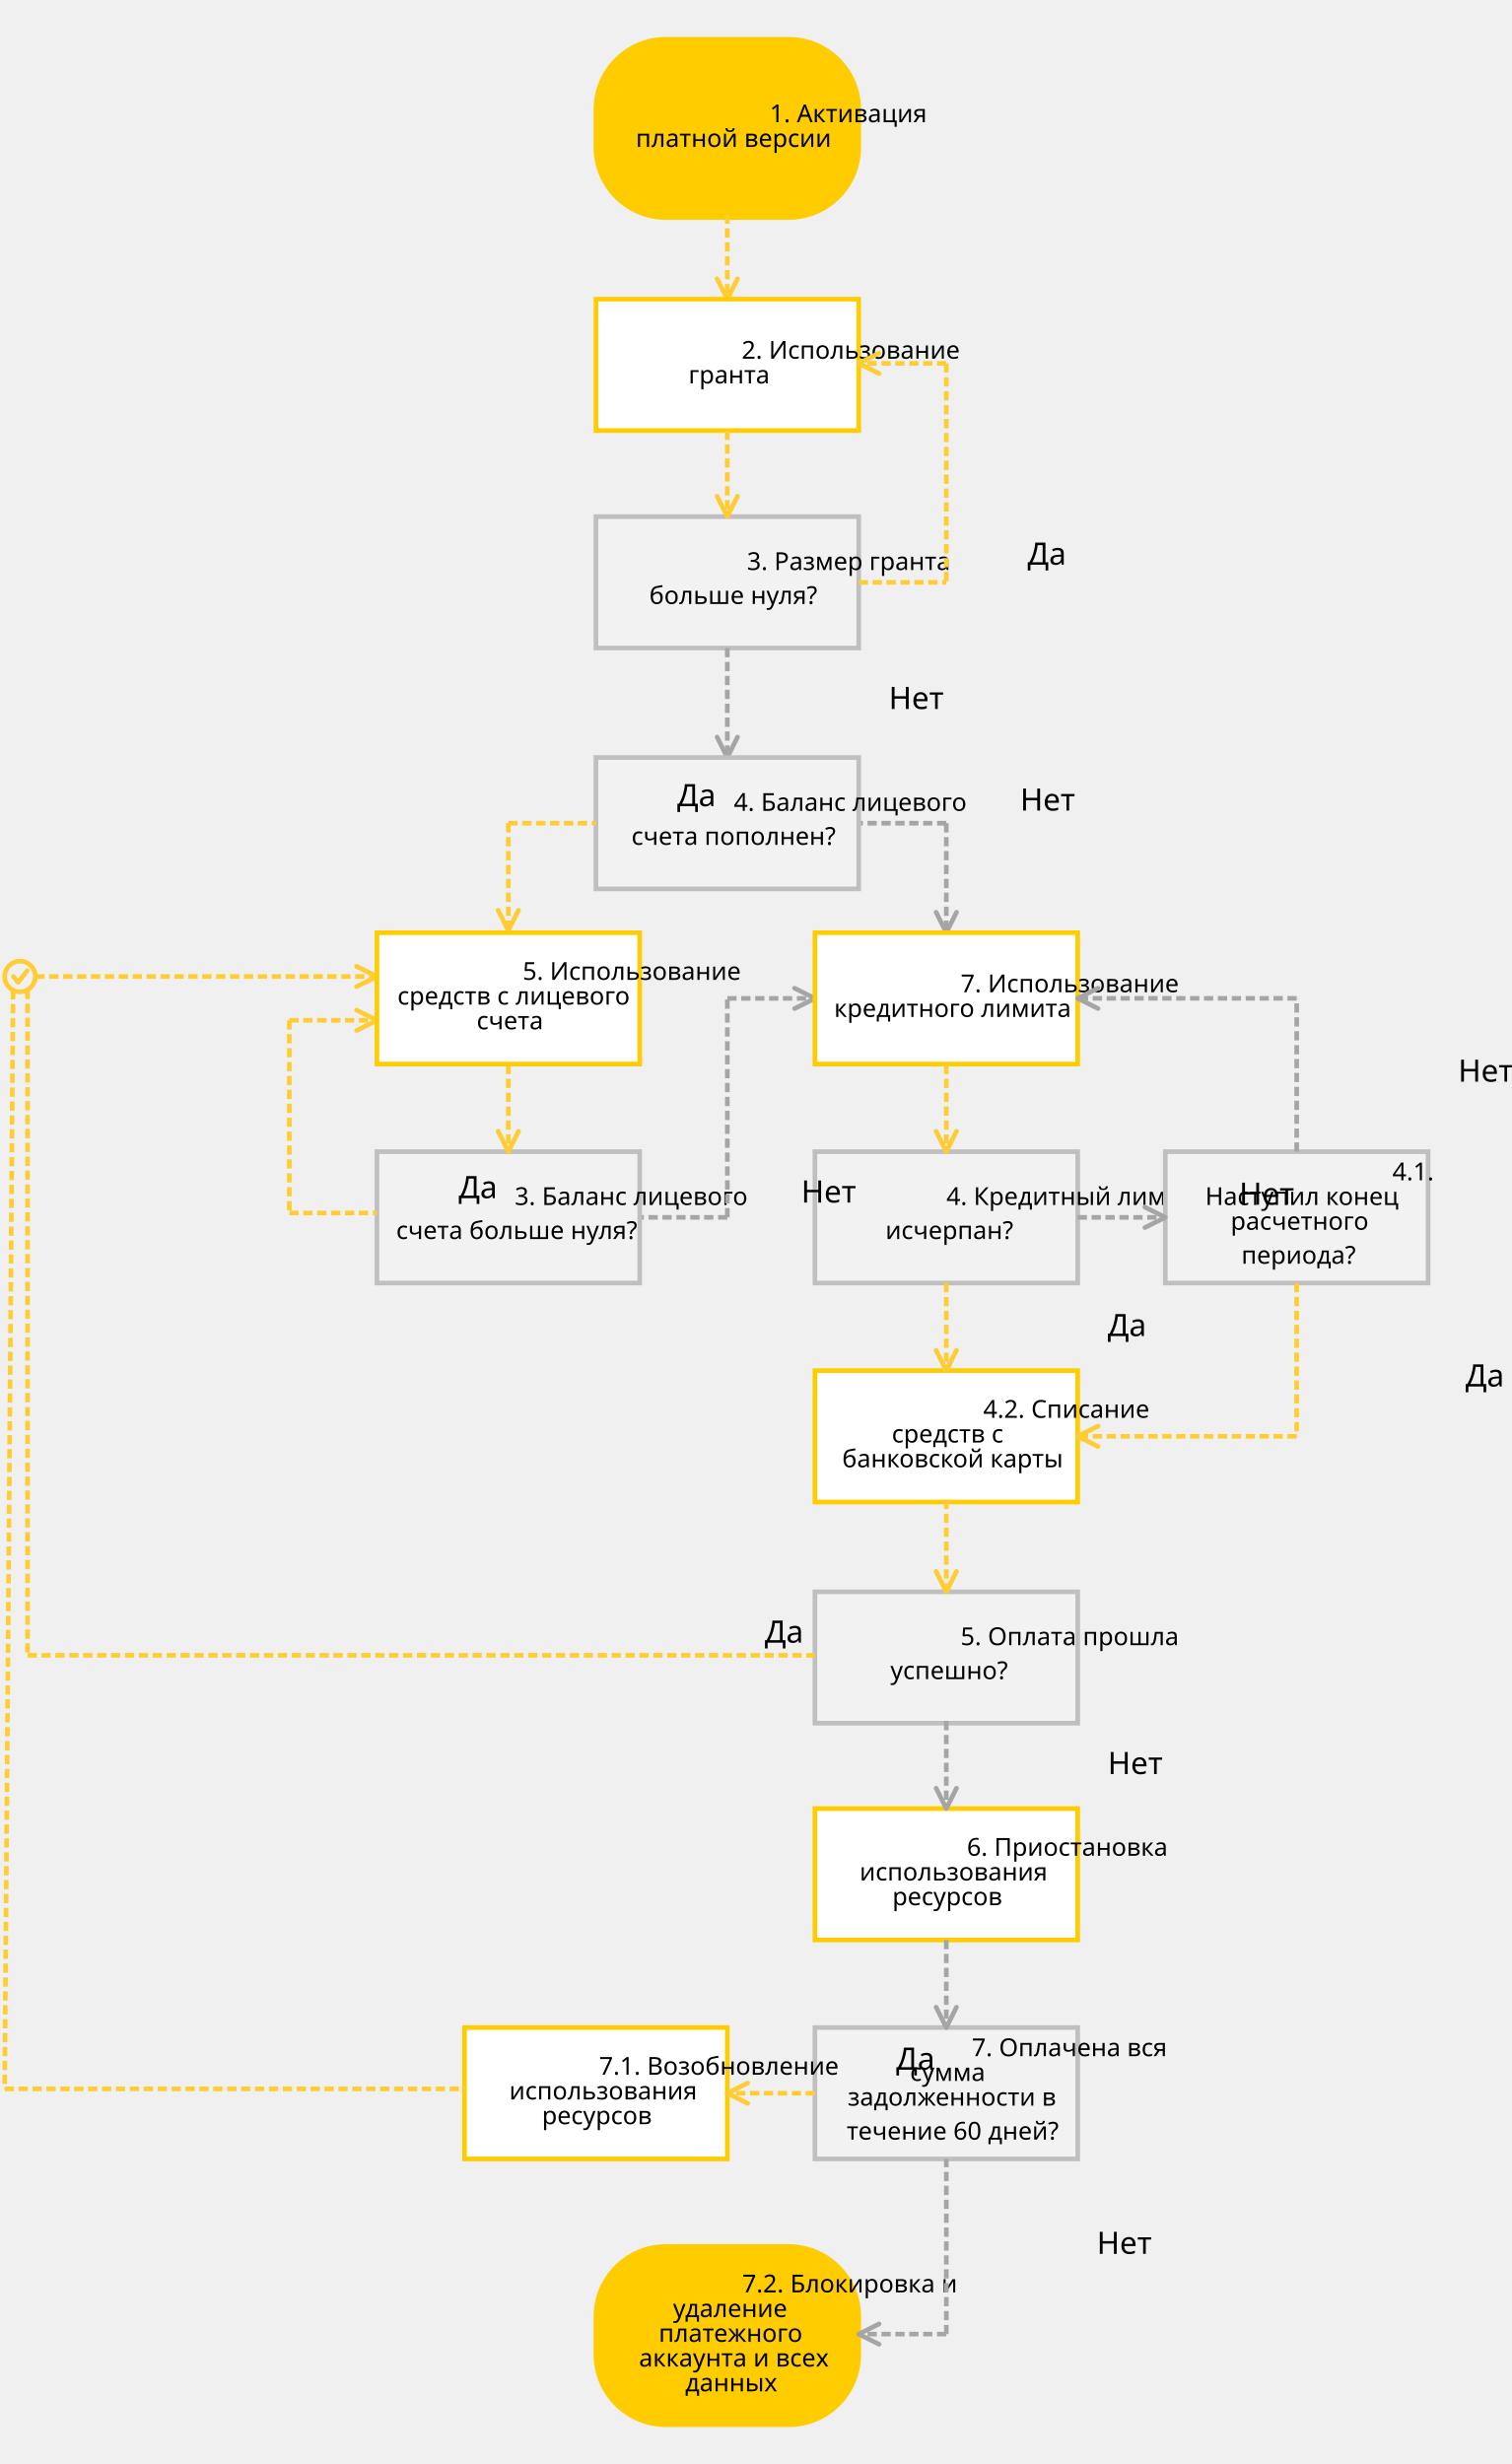
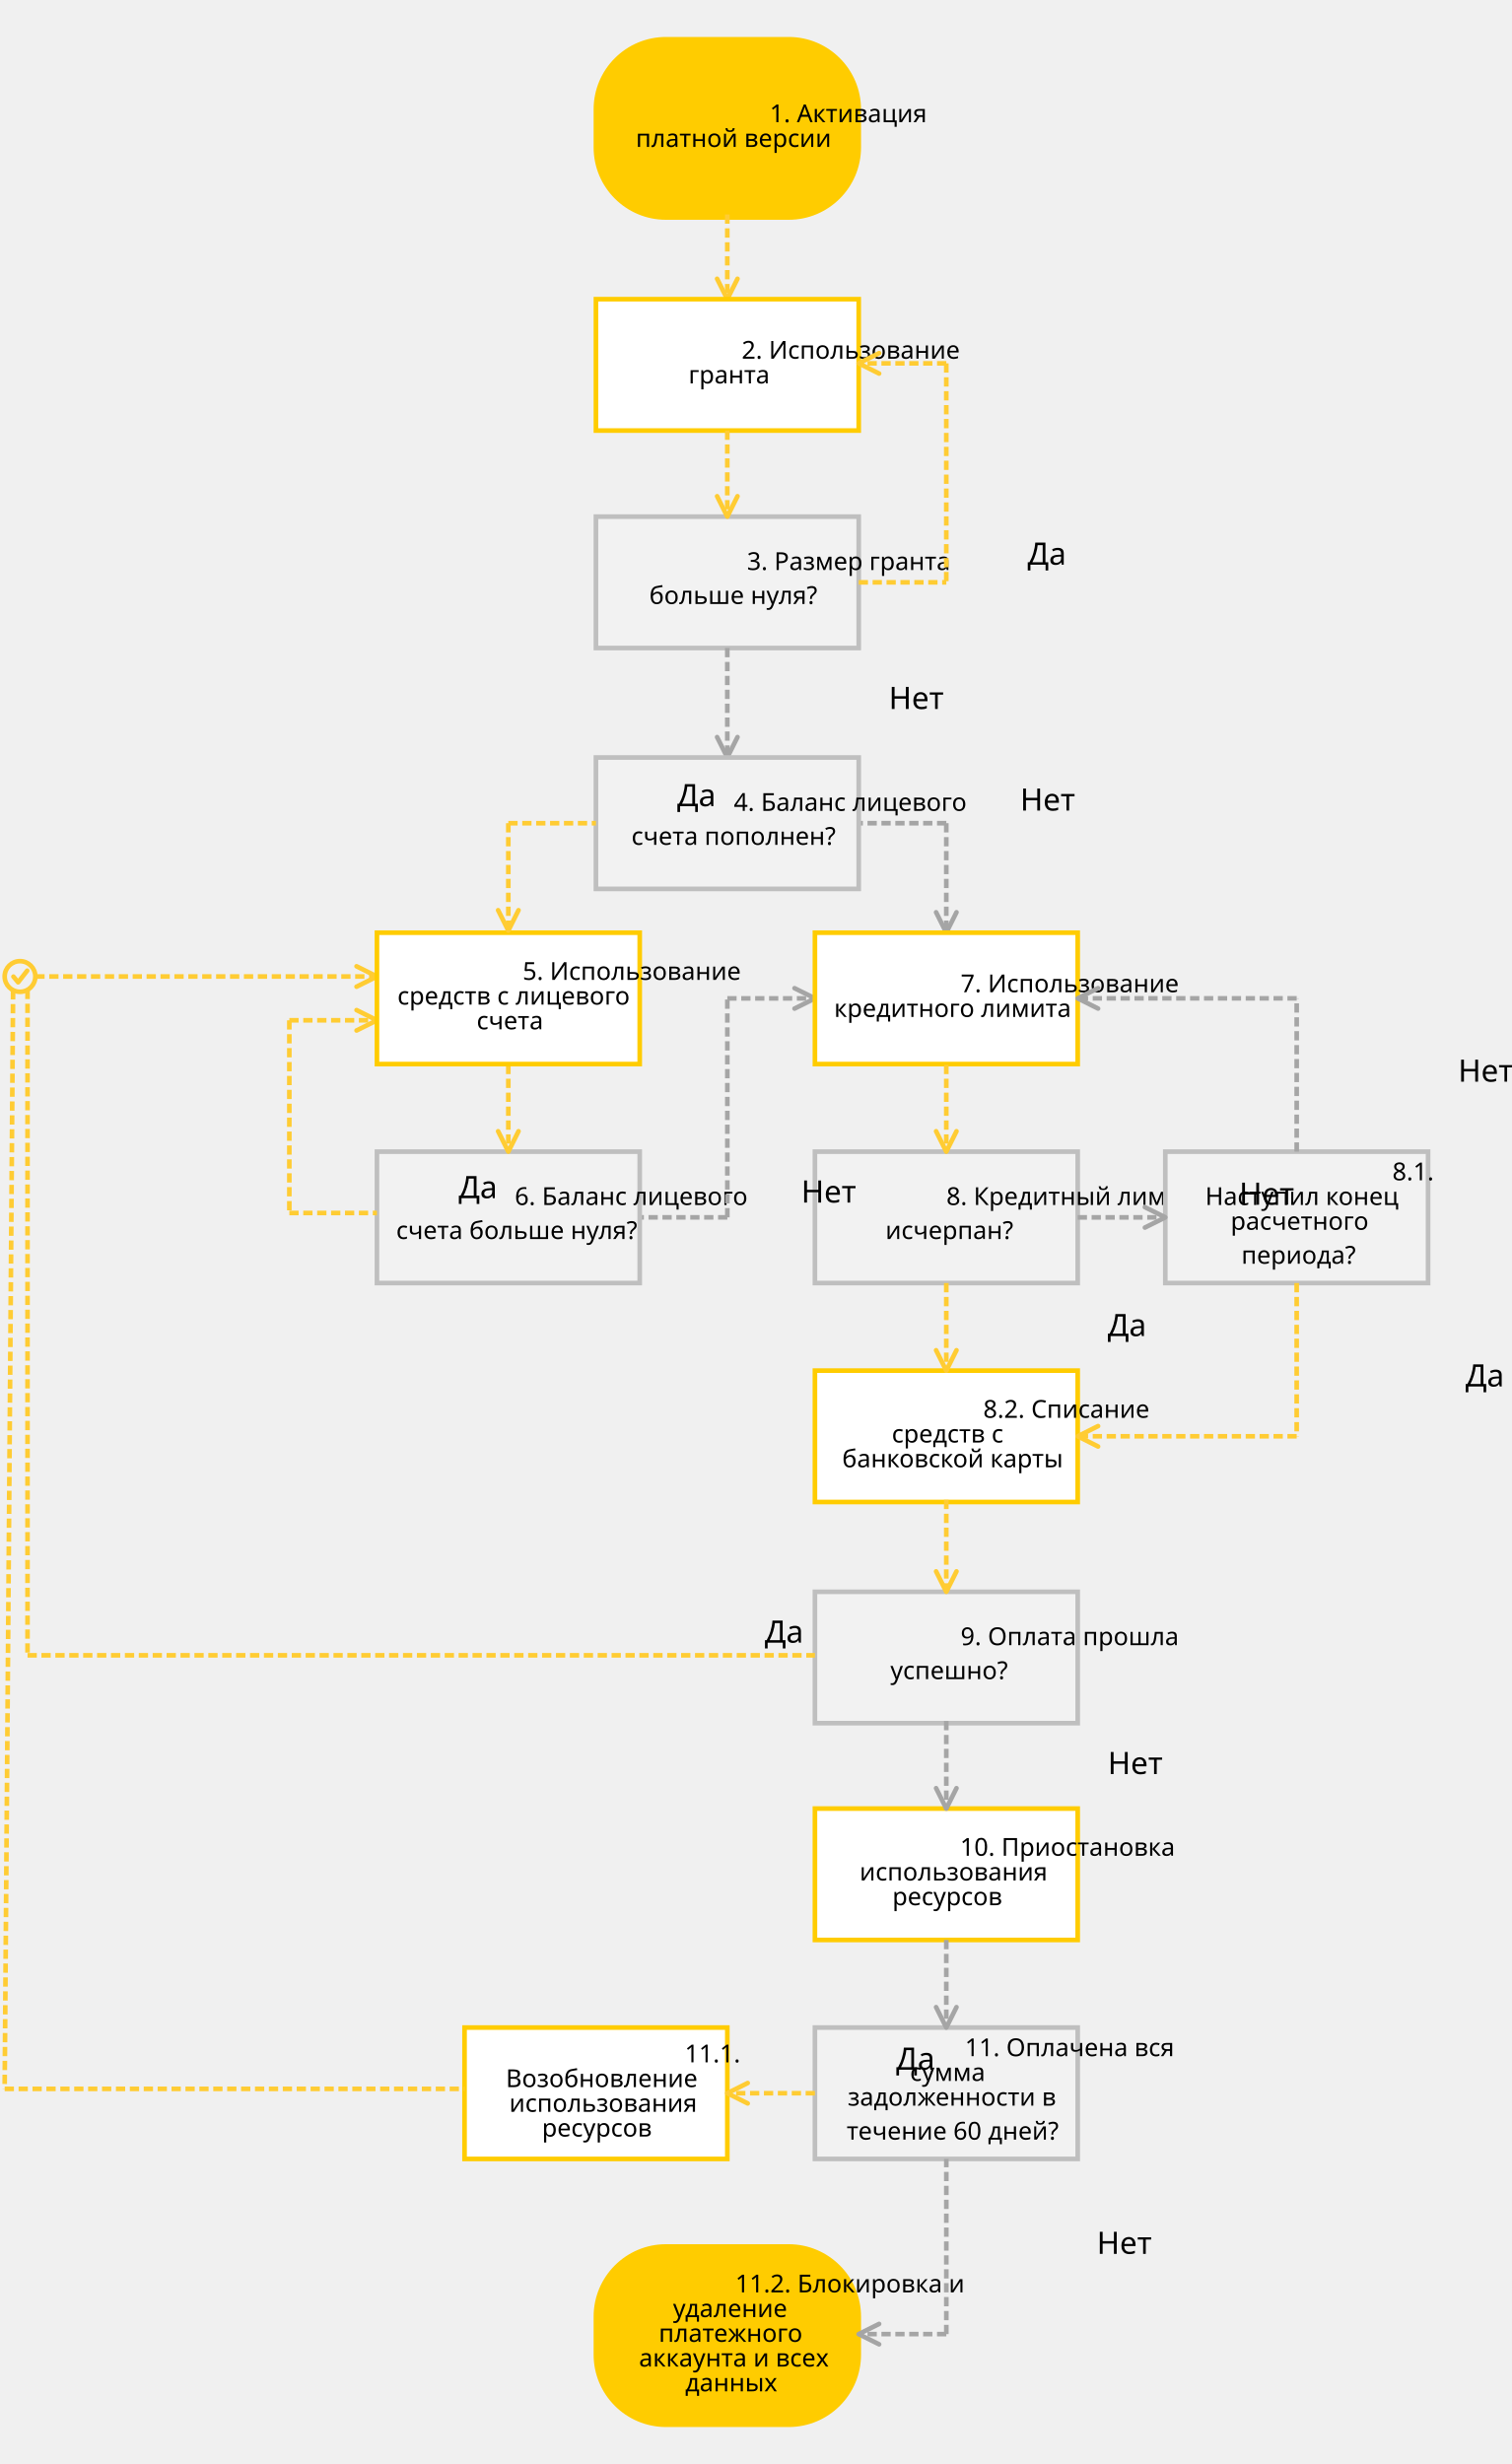
<svg xmlns="http://www.w3.org/2000/svg" xmlns:ns1="http://schemas.microsoft.com/visio/2003/SVGExtensions/" xmlns:xlink="http://www.w3.org/1999/xlink" width="6.792in" height="11.075in" viewBox="0 0 489.016 797.426" xml:space="preserve" color-interpolation-filters="sRGB" class="st19">
  <ns1:documentProperties ns1:langID="1049" ns1:metric="true" ns1:viewMarkup="false">
    <ns1:userDefs>
      <ns1:ud ns1:nameU="msvConvertTheme" />
    </ns1:userDefs>
  </ns1:documentProperties>
  <style type="text/css">
	
		.st1 {fill:#ffcc00;marker-end:url(#mrkr13-4);stroke:#ffcc00;stroke-linecap:butt;stroke-width:1.5}
		.st2 {fill:#ffcc00;fill-opacity:1;stroke:#ffcc00;stroke-opacity:1;stroke-width:0.373}
		.st3 {fill:#000000;font-family:Yandex Sans Text Light;font-size:0.667em}
		.st4 {font-size:1em}
		.st5 {fill:#ffffff;marker-end:url(#mrkr13-4);stroke:#ffcc00;stroke-linecap:butt;stroke-width:1.5}
		.st6 {fill:#f2f2f2;marker-end:url(#mrkr13-16);stroke:#bfbfbf;stroke-linecap:butt;stroke-width:1.5}
		.st7 {fill:#bfbfbf;fill-opacity:1;stroke:#bfbfbf;stroke-opacity:1;stroke-width:0.373}
		.st8 {stroke:#ffcc33;stroke-dasharray:3,1.5;stroke-linecap:butt;stroke-width:1.5}
- 		.st9 {marker-end:url(#mrkr3-64);stroke:#ffcc33;stroke-dasharray:3,1.5;stroke-linecap:butt;stroke-width:1.5}
+ 		.st9 {marker-end:url(#mrkr3-65);stroke:#ffcc33;stroke-dasharray:3,1.5;stroke-linecap:butt;stroke-width:1.5}
		.st10 {fill:#ffcc33;fill-opacity:1;stroke:#ffcc33;stroke-opacity:1;stroke-width:0.455}
- 		.st11 {marker-end:url(#mrkr3-71);stroke:#a5a5a5;stroke-dasharray:3,1.5;stroke-linecap:butt;stroke-width:1.5}
+ 		.st11 {marker-end:url(#mrkr3-72);stroke:#a5a5a5;stroke-dasharray:3,1.5;stroke-linecap:butt;stroke-width:1.5}
		.st12 {fill:#a5a5a5;fill-opacity:1;stroke:#a5a5a5;stroke-opacity:1;stroke-width:0.455}
		.st13 {fill:none;marker-end:url(#mrkr13-4);stroke:none;stroke-linecap:butt;stroke-width:1.5}
		.st14 {fill:#000000;font-family:Yandex Sans Text Light;font-size:0.833em}
		.st15 {stroke:#a5a5a5;stroke-dasharray:3,1.5;stroke-linecap:butt;stroke-width:1.5}
		.st16 {fill:none;stroke:#ffcc33;stroke-linecap:butt;stroke-width:1.5}
		.st17 {fill:none}
		.st18 {stroke:#ffcc33;stroke-linecap:round;stroke-linejoin:round;stroke-width:1.5}
		.st19 {fill:none;fill-rule:evenodd;font-size:12px;overflow:visible;stroke-linecap:square;stroke-miterlimit:3}
	
	</style>
  <defs id="Patterns_And_Gradients">
-     <linearGradient id="grad0-56" x1="0" y1="0" x2="1" y2="0" gradientTransform="rotate(270 0.5 0.5)">
+     <linearGradient id="grad0-57" x1="0" y1="0" x2="1" y2="0" gradientTransform="rotate(270 0.5 0.5)">
      <stop offset="0" stop-color="#f2f2f2" stop-opacity="1" />
      <stop offset="1" stop-color="#ffffff" stop-opacity="1" />
    </linearGradient>
  </defs>
  <defs id="Markers">
    <g id="lend13">
      <path d="M 3 1 L 0 0 L 3 -1 L 3 1 " style="stroke:none" />
    </g>
    <marker id="mrkr13-4" class="st2" ns1:arrowType="13" ns1:arrowSize="2" ns1:setback="8.04" refX="-8.04" orient="auto" markerUnits="strokeWidth" overflow="visible">
      <use xlink:href="#lend13" transform="scale(-2.68,-2.68) " />
    </marker>
    <marker id="mrkr13-16" class="st7" ns1:arrowType="13" ns1:arrowSize="2" ns1:setback="8.04" refX="-8.04" orient="auto" markerUnits="strokeWidth" overflow="visible">
      <use xlink:href="#lend13" transform="scale(-2.68,-2.68) " />
    </marker>
    <g id="lend3">
      <path d="M 2 1 L 0 0 L 2 -1 " style="stroke-linecap:round;stroke-linejoin:round;fill:none" />
    </g>
-     <marker id="mrkr3-64" class="st10" ns1:arrowType="3" ns1:arrowSize="1" orient="auto" markerUnits="strokeWidth" overflow="visible">
+     <marker id="mrkr3-65" class="st10" ns1:arrowType="3" ns1:arrowSize="1" orient="auto" markerUnits="strokeWidth" overflow="visible">
      <use xlink:href="#lend3" transform="scale(-2.2,-2.2) " />
    </marker>
-     <marker id="mrkr3-71" class="st12" ns1:arrowType="3" ns1:arrowSize="1" orient="auto" markerUnits="strokeWidth" overflow="visible">
+     <marker id="mrkr3-72" class="st12" ns1:arrowType="3" ns1:arrowSize="1" orient="auto" markerUnits="strokeWidth" overflow="visible">
      <use xlink:href="#lend3" transform="scale(-2.2,-2.2) " />
    </marker>
  </defs>
  <g ns1:mID="0" ns1:index="1" ns1:groupContext="foregroundPage">
    <ns1:pageProperties ns1:drawingScale="0.0393701" ns1:pageScale="0.0393701" ns1:drawingUnits="24" ns1:shadowOffsetX="8.50394" ns1:shadowOffsetY="-8.50394" />
    <g id="shape129-1" ns1:mID="129" ns1:groupContext="shape" transform="translate(192.839,-727.043)">
      <ns1:textBlock ns1:margins="rect(4,4,4,4)" ns1:tabSpace="42.5197" />
      <ns1:textRect cx="42.52" cy="768.591" width="85.04" height="57.67" />
      <rect x="0" y="739.755" width="85.039" height="57.67" rx="22.677" ry="22.677" class="st1" />
      <text x="18.76" y="766.59" class="st3" ns1:langID="1049">
        <ns1:paragraph ns1:spLine="-1" ns1:horizAlign="1" />
        <ns1:tabList />1. Активация <tspan x="12.9" dy="1em" class="st4">платной версии</tspan>
      </text>
    </g>
    <g id="shape165-7" ns1:mID="165" ns1:groupContext="shape" transform="translate(263.705,-311.328)">
      <ns1:textBlock ns1:margins="rect(4,4,4,4)" ns1:tabSpace="42.5197" />
      <ns1:textRect cx="42.52" cy="776.166" width="85.04" height="42.52" />
      <rect x="0" y="754.906" width="85.039" height="42.52" class="st5" />
      <text x="17" y="770.17" class="st3" ns1:langID="1049">
        <ns1:paragraph ns1:spLine="-1" ns1:horizAlign="1" />
-         <ns1:tabList />4.2. Списание <tspan x="24.87" dy="1em" class="st4">средств с </tspan>
+         <ns1:tabList />8.2. Списание <tspan x="24.87" dy="1em" class="st4">средств с </tspan>
        <tspan x="8.81" dy="1em" class="st4">банковской карты</tspan>
      </text>
    </g>
    <g id="shape168-13" ns1:mID="168" ns1:groupContext="shape" transform="translate(121.972,-382.194)">
      <ns1:textBlock ns1:margins="rect(4,4,4,4)" ns1:tabSpace="42.5197" />
      <ns1:textRect cx="42.52" cy="776.166" width="85.04" height="42.52" />
      <rect x="0" y="754.906" width="85.039" height="42.52" class="st6" />
      <text x="7.14" y="772.17" class="st3" ns1:langID="1049">
        <ns1:paragraph ns1:spLine="-1" ns1:horizAlign="1" />
-         <ns1:tabList />3. Баланс лицевого <tspan x="6.22" dy="1.375em" class="st4">счета больше нуля</tspan>?</text>
+         <ns1:tabList />6. Баланс лицевого <tspan x="6.22" dy="1.375em" class="st4">счета больше нуля</tspan>?</text>
    </g>
    <g id="shape170-19" ns1:mID="170" ns1:groupContext="shape" transform="translate(263.705,-239.753)">
      <ns1:textBlock ns1:margins="rect(4,4,4,4)" ns1:tabSpace="42.5197" />
      <ns1:textRect cx="42.52" cy="776.166" width="85.04" height="42.52" />
      <rect x="0" y="754.906" width="85.039" height="42.52" class="st6" />
      <text x="9.68" y="772.17" class="st3" ns1:langID="1049">
        <ns1:paragraph ns1:spLine="-1" ns1:horizAlign="1" />
-         <ns1:tabList />5.<tspan class="st4" ns1:langID="1033"> </tspan>Оплата прошла <tspan x="24.41" dy="1.375em" class="st4">успешно</tspan>?</text>
+         <ns1:tabList />9.<tspan class="st4" ns1:langID="1033"> </tspan>Оплата прошла <tspan x="24.41" dy="1.375em" class="st4">успешно</tspan>?</text>
    </g>
    <g id="shape178-25" ns1:mID="178" ns1:groupContext="shape" transform="translate(263.705,-169.595)">
      <ns1:textBlock ns1:margins="rect(4,4,4,4)" ns1:tabSpace="42.5197" />
      <ns1:textRect cx="42.52" cy="776.166" width="85.04" height="42.52" />
      <rect x="0" y="754.906" width="85.039" height="42.52" class="st5" />
-       <text x="11.73" y="770.17" class="st3" ns1:langID="1049">
-         <ns1:paragraph ns1:spLine="-1" ns1:horizAlign="1" />
-         <ns1:tabList />6. Приостановка <tspan x="14.46" dy="1em" class="st4">использования </tspan>
+       <text x="9.5" y="770.17" class="st3" ns1:langID="1049">
+         <ns1:paragraph ns1:spLine="-1" ns1:horizAlign="1" />
+         <ns1:tabList />10. Приостановка <tspan x="14.46" dy="1em" class="st4">использования </tspan>
        <tspan x="25.05" dy="1em" class="st4">ресурсов</tspan>
      </text>
    </g>
    <g id="shape179-31" ns1:mID="179" ns1:groupContext="shape" transform="translate(263.705,-98.7292)">
      <ns1:textBlock ns1:margins="rect(4,4,4,4)" ns1:tabSpace="42.5197" />
      <ns1:textRect cx="42.52" cy="776.166" width="85.04" height="42.52" />
      <rect x="0" y="754.906" width="85.039" height="42.52" class="st6" />
-       <text x="13.29" y="764.17" class="st3" ns1:langID="1049">
-         <ns1:paragraph ns1:spLine="-1" ns1:horizAlign="1" />
-         <ns1:tabList />7.<tspan class="st4" ns1:langID="1033"> </tspan>Оплачена вся <tspan x="30.76" dy="1em" class="st4">сумма </tspan>
+       <text x="11.07" y="764.17" class="st3" ns1:langID="1049">
+         <ns1:paragraph ns1:spLine="-1" ns1:horizAlign="1" />
+         <ns1:tabList />11.<tspan class="st4" ns1:langID="1033"> </tspan>Оплачена вся <tspan x="30.76" dy="1em" class="st4">сумма </tspan>
        <tspan x="10.63" dy="1em" class="st4">задолженности в </tspan>
        <tspan x="10.27" dy="1.375em" class="st4">течение </tspan>60 дней?</text>
    </g>
    <g id="shape184-39" ns1:mID="184" ns1:groupContext="shape" transform="translate(150.319,-98.7292)">
      <ns1:textBlock ns1:margins="rect(4,4,4,4)" ns1:tabSpace="42.5197" />
      <ns1:textRect cx="42.52" cy="776.166" width="85.04" height="42.52" />
      <rect x="0" y="754.906" width="85.039" height="42.52" class="st5" />
-       <text x="6.07" y="770.17" class="st3" ns1:langID="1049">
-         <ns1:paragraph ns1:spLine="-1" ns1:horizAlign="1" />
-         <ns1:tabList />7.1. Возобновление <tspan x="14.46" dy="1em" class="st4">использования </tspan>
+       <text x="33.79" y="766.17" class="st3" ns1:langID="1049">
+         <ns1:paragraph ns1:spLine="-1" ns1:horizAlign="1" />
+         <ns1:tabList />11.1. <tspan x="13.36" dy="1em" class="st4">Возобновление </tspan>
+         <tspan x="14.46" dy="1em" class="st4">использования </tspan>
        <tspan x="25.05" dy="1em" class="st4">ресурсов</tspan>
      </text>
    </g>
-     <g id="shape186-45" ns1:mID="186" ns1:groupContext="shape" transform="translate(192.839,-12.7124)">
+     <g id="shape186-46" ns1:mID="186" ns1:groupContext="shape" transform="translate(192.839,-12.7124)">
      <ns1:textBlock ns1:margins="rect(4,4,4,4)" ns1:tabSpace="42.5197" />
      <ns1:textRect cx="42.52" cy="768.591" width="85.04" height="57.67" />
      <rect x="0" y="739.755" width="85.039" height="57.67" rx="22.677" ry="22.677" class="st1" />
-       <text x="9.87" y="754.59" class="st3" ns1:langID="1049">
-         <ns1:paragraph ns1:spLine="-1" ns1:horizAlign="1" />
-         <ns1:tabList />7.2. Блокировка и <tspan x="24.94" dy="1em" class="st4">удаление </tspan>
+       <text x="7.64" y="754.59" class="st3" ns1:langID="1049">
+         <ns1:paragraph ns1:spLine="-1" ns1:horizAlign="1" />
+         <ns1:tabList />11.2. Блокировка и <tspan x="24.94" dy="1em" class="st4">удаление </tspan>
        <tspan x="20.32" dy="1em" class="st4">платежного </tspan>
        <tspan x="13.92" dy="1em" class="st4">аккаунта и всех </tspan>
        <tspan x="28.89" dy="1em" class="st4">данных</tspan>
      </text>
    </g>
-     <g id="shape196-53" ns1:mID="196" ns1:groupContext="shape" transform="translate(8.89931,-261.721)">
+     <g id="shape196-54" ns1:mID="196" ns1:groupContext="shape" transform="translate(8.89931,-261.721)">
      <path d="M0 797.43 L254.81 797.43" class="st8" />
    </g>
-     <g id="shape199-58" ns1:mID="199" ns1:groupContext="shape" transform="translate(263.705,1474.86) rotate(180)">
+     <g id="shape199-59" ns1:mID="199" ns1:groupContext="shape" transform="translate(263.705,1474.86) rotate(180)">
      <path d="M0 797.43 L28.35 797.43" class="st9" />
    </g>
-     <g id="shape212-65" ns1:mID="212" ns1:groupContext="shape" transform="translate(306.224,1552.82) rotate(180)">
+     <g id="shape212-66" ns1:mID="212" ns1:groupContext="shape" transform="translate(306.224,1552.82) rotate(180)">
      <path d="M0 797.43 L28.35 797.43" class="st11" />
    </g>
-     <g id="shape258-72" ns1:mID="258" ns1:groupContext="shape" transform="translate(1103.65,627.83) rotate(90)">
+     <g id="shape258-73" ns1:mID="258" ns1:groupContext="shape" transform="translate(1103.65,627.83) rotate(90)">
      <path d="M0 797.43 L28.35 797.43" class="st11" />
    </g>
-     <g id="shape259-78" ns1:mID="259" ns1:groupContext="shape" transform="translate(1103.65,485.39) rotate(90)">
+     <g id="shape259-79" ns1:mID="259" ns1:groupContext="shape" transform="translate(1103.65,485.39) rotate(90)">
      <path d="M0 797.43 L29.76 797.43" class="st9" />
    </g>
-     <g id="shape260-84" ns1:mID="260" ns1:groupContext="shape" transform="translate(1032.78,69.4053) rotate(90)">
+     <g id="shape260-85" ns1:mID="260" ns1:groupContext="shape" transform="translate(1032.78,69.4053) rotate(90)">
      <path d="M0 797.43 L27.42 797.43" class="st9" />
    </g>
-     <g id="shape342-90" ns1:mID="342" ns1:groupContext="shape" transform="translate(256.618,-63.2961)">
+     <g id="shape342-91" ns1:mID="342" ns1:groupContext="shape" transform="translate(256.618,-63.2961)">
      <ns1:textBlock ns1:margins="rect(4,4,4,4)" ns1:tabSpace="42.5197" />
      <ns1:textRect cx="60.236" cy="789.705" width="120.48" height="15.441" />
      <rect x="0" y="781.984" width="120.472" height="15.441" class="st13" />
      <text x="51.54" y="792.71" class="st14" ns1:langID="1049">
        <ns1:paragraph ns1:horizAlign="1" />
        <ns1:tabList />Нет</text>
    </g>
-     <g id="shape344-94" ns1:mID="344" ns1:groupContext="shape" transform="translate(235.358,-98.7292)">
+     <g id="shape344-95" ns1:mID="344" ns1:groupContext="shape" transform="translate(235.358,-98.7292)">
      <ns1:textBlock ns1:margins="rect(4,4,4,4)" ns1:tabSpace="42.5197" />
      <ns1:textRect cx="14.173" cy="765.536" width="28.35" height="63.779" />
      <rect x="0" y="733.646" width="28.346" height="63.779" class="st13" />
      <text x="7.87" y="768.54" class="st14" ns1:langID="1049">
        <ns1:paragraph ns1:horizAlign="1" />
        <ns1:tabList />Да</text>
    </g>
-     <g id="shape348-98" ns1:mID="348" ns1:groupContext="shape" transform="translate(11.4213,-481.406)">
+     <g id="shape348-99" ns1:mID="348" ns1:groupContext="shape" transform="translate(11.4213,-481.406)">
      <path d="M0 797.43 L110.55 797.43" class="st9" />
    </g>
-     <g id="shape350-104" ns1:mID="350" ns1:groupContext="shape" transform="translate(263.705,-382.194)">
+     <g id="shape350-105" ns1:mID="350" ns1:groupContext="shape" transform="translate(263.705,-382.194)">
      <ns1:textBlock ns1:margins="rect(4,4,4,4)" ns1:tabSpace="42.5197" />
      <ns1:textRect cx="42.52" cy="776.166" width="85.04" height="42.52" />
      <rect x="0" y="754.906" width="85.039" height="42.52" class="st6" />
      <text x="5.08" y="772.17" class="st3" ns1:langID="1049">
        <ns1:paragraph ns1:spLine="-1" ns1:horizAlign="1" />
-         <ns1:tabList />4. Кредитный лимит <tspan x="22.82" dy="1.375em" class="st4">исчерпан</tspan>?</text>
-     </g>
-     <g id="shape357-109" ns1:mID="357" ns1:groupContext="shape" transform="translate(961.918,344.61) rotate(90)">
+         <ns1:tabList />8. Кредитный лимит <tspan x="22.82" dy="1.375em" class="st4">исчерпан</tspan>?</text>
+     </g>
+     <g id="shape357-110" ns1:mID="357" ns1:groupContext="shape" transform="translate(961.918,344.61) rotate(90)">
      <path d="M0 797.43 L28.1 797.43" class="st9" />
    </g>
-     <g id="shape367-115" ns1:mID="367" ns1:groupContext="shape" transform="translate(207.012,-399.769)">
+     <g id="shape367-116" ns1:mID="367" ns1:groupContext="shape" transform="translate(207.012,-399.769)">
      <ns1:textBlock ns1:margins="rect(4,4,4,4)" ns1:tabSpace="42.5197" />
      <ns1:textRect cx="14.173" cy="785.945" width="28.35" height="22.961" />
      <rect x="0" y="774.465" width="28.346" height="22.961" class="st13" />
      <text x="5.48" y="788.95" class="st14" ns1:langID="1049">
        <ns1:paragraph ns1:horizAlign="1" />
        <ns1:tabList />Нет</text>
    </g>
-     <g id="shape370-119" ns1:mID="370" ns1:groupContext="shape" transform="translate(235.358,1191.4) rotate(180)">
+     <g id="shape370-120" ns1:mID="370" ns1:groupContext="shape" transform="translate(235.358,1191.4) rotate(180)">
      <path d="M0 797.43 L27.65 797.43" class="st15" />
    </g>
-     <g id="shape378-123" ns1:mID="378" ns1:groupContext="shape" transform="translate(235.358,-474.32)">
+     <g id="shape378-124" ns1:mID="378" ns1:groupContext="shape" transform="translate(235.358,-474.32)">
      <path d="M0 797.43 L28.35 797.43" class="st11" />
    </g>
-     <g id="shape402-129" ns1:mID="402" ns1:groupContext="shape" transform="translate(806.325,320.339) rotate(90)">
+     <g id="shape402-130" ns1:mID="402" ns1:groupContext="shape" transform="translate(806.325,320.339) rotate(90)">
      <path d="M0 797.43 L215.37 797.43" class="st8" />
    </g>
-     <g id="shape410-133" ns1:mID="410" ns1:groupContext="shape" transform="translate(1.5,-121.406)">
+     <g id="shape410-134" ns1:mID="410" ns1:groupContext="shape" transform="translate(1.5,-121.406)">
      <path d="M0 797.43 L148.82 797.43" class="st8" />
    </g>
-     <g id="shape421-137" ns1:mID="421" ns1:groupContext="shape" transform="translate(801.633,326.574) rotate(90.44)">
+     <g id="shape421-138" ns1:mID="421" ns1:groupContext="shape" transform="translate(801.633,326.574) rotate(90.44)">
      <path d="M0 797.43 L355.58 797.43" class="st8" />
    </g>
-     <g id="shape422-141" ns1:mID="422" ns1:groupContext="shape" transform="translate(377.091,-382.194)">
+     <g id="shape422-142" ns1:mID="422" ns1:groupContext="shape" transform="translate(377.091,-382.194)">
      <ns1:textBlock ns1:margins="rect(4,4,4,4)" ns1:tabSpace="42.5197" />
      <ns1:textRect cx="42.52" cy="776.166" width="85.04" height="42.52" />
      <rect x="0" y="754.906" width="85.039" height="42.52" class="st6" />
      <text x="36.02" y="764.17" class="st3" ns1:langID="1049">
        <ns1:paragraph ns1:spLine="-1" ns1:horizAlign="1" />
-         <ns1:tabList />4.1.<ns1:newlineChar />
+         <ns1:tabList />8.1.<ns1:newlineChar />
        <tspan x="12.92" dy="1em" class="st4">Наступил конец </tspan>
        <tspan x="21.14" dy="1em" class="st4">расчетного </tspan>
        <tspan x="24.62" dy="1.375em" class="st4">периода</tspan>?</text>
    </g>
-     <g id="shape429-148" ns1:mID="429" ns1:groupContext="shape" transform="translate(93.626,-404.871)">
+     <g id="shape429-149" ns1:mID="429" ns1:groupContext="shape" transform="translate(93.626,-404.871)">
      <path d="M0 797.43 L28.35 797.43" class="st8" />
    </g>
-     <g id="shape430-152" ns1:mID="430" ns1:groupContext="shape" transform="translate(93.626,-467.233)">
+     <g id="shape430-153" ns1:mID="430" ns1:groupContext="shape" transform="translate(93.626,-467.233)">
      <path d="M0 797.43 L28.35 797.43" class="st9" />
    </g>
-     <g id="shape431-158" ns1:mID="431" ns1:groupContext="shape" transform="translate(70.0984,-379.359)">
+     <g id="shape431-159" ns1:mID="431" ns1:groupContext="shape" transform="translate(70.0984,-379.359)">
      <ns1:textBlock ns1:margins="rect(4,4,4,4)" ns1:tabSpace="42.5197" />
      <ns1:textRect cx="37.843" cy="764.119" width="75.69" height="66.614" />
      <rect x="0" y="730.812" width="75.685" height="66.614" class="st13" />
      <text x="31.54" y="767.12" class="st14" ns1:langID="1049">
        <ns1:paragraph ns1:horizAlign="1" />
        <ns1:tabList />Да</text>
    </g>
-     <g id="shape439-162" ns1:mID="439" ns1:groupContext="shape" transform="translate(1103.65,415.232) rotate(90)">
+     <g id="shape439-163" ns1:mID="439" ns1:groupContext="shape" transform="translate(1103.65,415.232) rotate(90)">
      <path d="M0 797.43 L28.35 797.43" class="st9" />
    </g>
-     <g id="shape441-168" ns1:mID="441" ns1:groupContext="shape" transform="translate(170.728,-237.627)">
+     <g id="shape441-169" ns1:mID="441" ns1:groupContext="shape" transform="translate(170.728,-237.627)">
      <ns1:textBlock ns1:margins="rect(4,4,4,4)" ns1:tabSpace="42.5197" />
      <ns1:textRect cx="36.283" cy="766.245" width="72.57" height="62.362" />
      <rect x="0" y="735.064" width="72.567" height="62.362" class="st13" />
      <text x="29.98" y="769.24" class="st14" ns1:langID="1049">
        <ns1:paragraph ns1:horizAlign="1" />
        <ns1:tabList />Да</text>
    </g>
-     <g id="shape442-172" ns1:mID="442" ns1:groupContext="shape" transform="translate(121.972,-453.06)">
+     <g id="shape442-173" ns1:mID="442" ns1:groupContext="shape" transform="translate(121.972,-453.06)">
      <ns1:textBlock ns1:margins="rect(4,4,4,4)" ns1:tabSpace="42.5197" />
      <ns1:textRect cx="42.52" cy="776.166" width="85.04" height="42.52" />
      <rect x="0" y="754.906" width="85.039" height="42.52" class="st5" />
      <text x="9.69" y="770.17" class="st3" ns1:langID="1049">
        <ns1:paragraph ns1:spLine="-1" ns1:horizAlign="1" />
        <ns1:tabList />5. Использование <tspan x="6.62" dy="1em" class="st4">средств с лицевого </tspan>
        <tspan x="32.26" dy="1em" class="st4">счета </tspan>
      </text>
    </g>
-     <g id="shape443-178" ns1:mID="443" ns1:groupContext="shape" transform="translate(270.791,-528.461)">
+     <g id="shape443-179" ns1:mID="443" ns1:groupContext="shape" transform="translate(270.791,-528.461)">
      <ns1:textBlock ns1:margins="rect(4,4,4,4)" ns1:tabSpace="42.5197" />
      <ns1:textRect cx="21.26" cy="787.788" width="42.52" height="19.276" />
      <rect x="0" y="778.15" width="42.52" height="19.276" class="st13" />
      <text x="12.56" y="790.79" class="st14" ns1:langID="1049">
        <ns1:paragraph ns1:horizAlign="1" />
        <ns1:tabList />Нет</text>
    </g>
-     <g id="shape444-182" ns1:mID="444" ns1:groupContext="shape" transform="translate(1103.65,266.413) rotate(90)">
+     <g id="shape444-183" ns1:mID="444" ns1:groupContext="shape" transform="translate(1103.65,266.413) rotate(90)">
      <path d="M0 797.43 L35.43 797.43" class="st11" />
    </g>
-     <g id="shape445-188" ns1:mID="445" ns1:groupContext="shape" transform="translate(192.839,-658.083)">
+     <g id="shape445-189" ns1:mID="445" ns1:groupContext="shape" transform="translate(192.839,-658.083)">
      <ns1:textBlock ns1:margins="rect(4,4,4,4)" ns1:tabSpace="42.5197" />
      <ns1:textRect cx="42.52" cy="776.166" width="85.04" height="42.52" />
      <rect x="0" y="754.906" width="85.039" height="42.52" class="st5" />
      <text x="9.69" y="774.17" class="st3" ns1:langID="1049">
        <ns1:paragraph ns1:spLine="-1" ns1:horizAlign="1" />
        <ns1:tabList />2. Использование <tspan x="29.95" dy="1em" class="st4">гранта</tspan>
      </text>
    </g>
-     <g id="shape446-193" ns1:mID="446" ns1:groupContext="shape" transform="translate(192.839,-587.706)">
+     <g id="shape446-194" ns1:mID="446" ns1:groupContext="shape" transform="translate(192.839,-587.706)">
      <ns1:textBlock ns1:margins="rect(4,4,4,4)" ns1:tabSpace="42.5197" />
      <ns1:textRect cx="42.52" cy="776.166" width="85.04" height="42.52" />
      <rect x="0" y="754.906" width="85.039" height="42.52" class="st6" />
      <text x="11.42" y="772.17" class="st3" ns1:langID="1049">
        <ns1:paragraph ns1:spLine="-1" ns1:horizAlign="1" />
        <ns1:tabList />3. Размер гранта <tspan x="17.26" dy="1.375em" class="st4">больше нуля</tspan>?</text>
    </g>
-     <g id="shape447-198" ns1:mID="447" ns1:groupContext="shape" transform="translate(277.878,-608.965)">
+     <g id="shape447-199" ns1:mID="447" ns1:groupContext="shape" transform="translate(277.878,-608.965)">
      <path d="M0 797.43 L28.35 797.43" class="st8" />
    </g>
-     <g id="shape448-202" ns1:mID="448" ns1:groupContext="shape" transform="translate(306.224,915.02) rotate(180)">
+     <g id="shape448-203" ns1:mID="448" ns1:groupContext="shape" transform="translate(306.224,915.02) rotate(180)">
      <path d="M0 797.43 L28.35 797.43" class="st9" />
    </g>
-     <g id="shape449-208" ns1:mID="449" ns1:groupContext="shape" transform="translate(1103.65,117.594) rotate(90)">
+     <g id="shape449-209" ns1:mID="449" ns1:groupContext="shape" transform="translate(1103.65,117.594) rotate(90)">
      <path d="M0 797.43 L70.87 797.43" class="st8" />
    </g>
-     <g id="shape450-212" ns1:mID="450" ns1:groupContext="shape" transform="translate(1032.78,139.343) rotate(90)">
+     <g id="shape450-213" ns1:mID="450" ns1:groupContext="shape" transform="translate(1032.78,139.343) rotate(90)">
      <path d="M0 797.43 L27.86 797.43" class="st9" />
    </g>
-     <g id="shape451-218" ns1:mID="451" ns1:groupContext="shape" transform="translate(277.878,-576.569)">
+     <g id="shape451-219" ns1:mID="451" ns1:groupContext="shape" transform="translate(277.878,-576.569)">
      <ns1:textBlock ns1:margins="rect(4,4,4,4)" ns1:tabSpace="42.5197" />
      <ns1:textRect cx="14.173" cy="756.323" width="28.35" height="82.205" />
      <rect x="0" y="715.221" width="28.346" height="82.205" class="st13" />
      <text x="7.87" y="759.32" class="st14" ns1:langID="1049">
        <ns1:paragraph ns1:horizAlign="1" />
        <ns1:tabList />Да</text>
    </g>
-     <g id="shape452-222" ns1:mID="452" ns1:groupContext="shape" transform="translate(1032.78,209.72) rotate(90)">
+     <g id="shape452-223" ns1:mID="452" ns1:groupContext="shape" transform="translate(1032.78,209.72) rotate(90)">
      <path d="M0 797.43 L35.43 797.43" class="st11" />
    </g>
-     <g id="shape453-228" ns1:mID="453" ns1:groupContext="shape" transform="translate(192.839,-509.753)">
+     <g id="shape453-229" ns1:mID="453" ns1:groupContext="shape" transform="translate(192.839,-509.753)">
      <ns1:textBlock ns1:margins="rect(4,4,4,4)" ns1:tabSpace="42.5197" />
      <ns1:textRect cx="42.52" cy="776.166" width="85.04" height="42.52" />
      <rect x="0" y="754.906" width="85.039" height="42.52" class="st6" />
      <text x="7.14" y="772.17" class="st3" ns1:langID="1049">
        <ns1:paragraph ns1:spLine="-1" ns1:horizAlign="1" />
        <ns1:tabList />4. Баланс лицевого <tspan x="11.48" dy="1.375em" class="st4">счета пополнен</tspan>?</text>
    </g>
-     <g id="shape454-233" ns1:mID="454" ns1:groupContext="shape" transform="translate(263.705,-453.06)">
+     <g id="shape454-234" ns1:mID="454" ns1:groupContext="shape" transform="translate(263.705,-453.06)">
      <ns1:textBlock ns1:margins="rect(4,4,4,4)" ns1:tabSpace="42.5197" />
      <ns1:textRect cx="42.52" cy="776.166" width="85.04" height="42.52" />
      <rect x="0" y="754.906" width="85.039" height="42.52" class="st5" />
      <text x="9.69" y="774.17" class="st3" ns1:langID="1049">
        <ns1:paragraph ns1:spLine="-1" ns1:horizAlign="1" />
        <ns1:tabList />7. Использование <tspan x="6.19" dy="1em" class="st4">кредитного лимита</tspan>
      </text>
    </g>
-     <g id="shape455-238" ns1:mID="455" ns1:groupContext="shape" transform="translate(306.224,1063.84) rotate(180)">
+     <g id="shape455-239" ns1:mID="455" ns1:groupContext="shape" transform="translate(306.224,1063.84) rotate(180)">
      <path d="M0 797.43 L27.65 797.43" class="st15" />
    </g>
-     <g id="shape456-242" ns1:mID="456" ns1:groupContext="shape" transform="translate(164.492,-531.013)">
+     <g id="shape456-243" ns1:mID="456" ns1:groupContext="shape" transform="translate(164.492,-531.013)">
      <path d="M0 797.43 L28.35 797.43" class="st8" />
    </g>
-     <g id="shape457-246" ns1:mID="457" ns1:groupContext="shape" transform="translate(164.492,-498.414)">
+     <g id="shape457-247" ns1:mID="457" ns1:groupContext="shape" transform="translate(164.492,-498.414)">
      <ns1:textBlock ns1:margins="rect(4,4,4,4)" ns1:tabSpace="42.5197" />
      <ns1:textRect cx="14.173" cy="756.323" width="28.35" height="82.205" />
      <rect x="0" y="715.221" width="28.346" height="82.205" class="st13" />
      <text x="7.87" y="759.32" class="st14" ns1:langID="1049">
        <ns1:paragraph ns1:horizAlign="1" />
        <ns1:tabList />Да</text>
    </g>
-     <g id="shape458-250" ns1:mID="458" ns1:groupContext="shape" transform="translate(961.918,266.413) rotate(90)">
+     <g id="shape458-251" ns1:mID="458" ns1:groupContext="shape" transform="translate(961.918,266.413) rotate(90)">
      <path d="M0 797.43 L34.76 797.43" class="st9" />
    </g>
-     <g id="shape459-256" ns1:mID="459" ns1:groupContext="shape" transform="translate(-562.068,393.972) rotate(-90)">
+     <g id="shape459-257" ns1:mID="459" ns1:groupContext="shape" transform="translate(-562.068,393.972) rotate(-90)">
      <path d="M0 797.43 L70.87 797.43" class="st15" />
    </g>
-     <g id="shape461-260" ns1:mID="461" ns1:groupContext="shape" transform="translate(-491.201,755.39) rotate(-90)">
+     <g id="shape461-261" ns1:mID="461" ns1:groupContext="shape" transform="translate(-491.201,755.39) rotate(-90)">
      <path d="M0 797.43 L56.69 797.43" class="st15" />
    </g>
-     <g id="shape462-264" ns1:mID="462" ns1:groupContext="shape" transform="translate(1103.65,344.61) rotate(90)">
+     <g id="shape462-265" ns1:mID="462" ns1:groupContext="shape" transform="translate(1103.65,344.61) rotate(90)">
      <path d="M0 797.43 L28.1 797.43" class="st9" />
    </g>
-     <g id="shape463-270" ns1:mID="463" ns1:groupContext="shape" transform="translate(419.61,1262.26) rotate(180)">
+     <g id="shape463-271" ns1:mID="463" ns1:groupContext="shape" transform="translate(419.61,1262.26) rotate(180)">
      <path d="M0 797.43 L70.87 797.43" class="st9" />
    </g>
-     <g id="shape466-276" ns1:mID="466" ns1:groupContext="shape" transform="translate(348.744,-403.454) rotate(2.39057E-006)">
+     <g id="shape466-277" ns1:mID="466" ns1:groupContext="shape" transform="translate(348.744,-403.454) rotate(2.39057E-006)">
      <path d="M0 797.43 L28.35 797.43" class="st11" />
    </g>
-     <g id="shape467-282" ns1:mID="467" ns1:groupContext="shape" transform="translate(348.744,-399.06)">
+     <g id="shape467-283" ns1:mID="467" ns1:groupContext="shape" transform="translate(348.744,-399.06)">
      <ns1:textBlock ns1:margins="rect(4,4,4,4)" ns1:tabSpace="42.5197" />
      <ns1:textRect cx="14.173" cy="785.945" width="28.35" height="22.961" />
      <rect x="0" y="774.465" width="28.346" height="22.961" class="st13" />
      <text x="5.48" y="788.95" class="st14" ns1:langID="1049">
        <ns1:paragraph ns1:horizAlign="1" />
        <ns1:tabList />Нет</text>
    </g>
-     <g id="shape468-286" ns1:mID="468" ns1:groupContext="shape" transform="translate(280.146,-334.713)">
+     <g id="shape468-287" ns1:mID="468" ns1:groupContext="shape" transform="translate(280.146,-334.713)">
      <ns1:textBlock ns1:margins="rect(4,4,4,4)" ns1:tabSpace="42.5197" />
      <ns1:textRect cx="37.843" cy="764.119" width="75.69" height="66.614" />
      <rect x="0" y="730.812" width="75.685" height="66.614" class="st13" />
      <text x="31.54" y="767.12" class="st14" ns1:langID="1049">
        <ns1:paragraph ns1:horizAlign="1" />
        <ns1:tabList />Да</text>
    </g>
-     <g id="group469-290" transform="translate(1.5,-476.446)" ns1:mID="469" ns1:groupContext="group">
-       <g id="shape470-291" ns1:mID="470" ns1:groupContext="shape">
+     <g id="group469-291" transform="translate(1.5,-476.446)" ns1:mID="469" ns1:groupContext="group">
+       <g id="shape470-292" ns1:mID="470" ns1:groupContext="shape">
        <ellipse cx="4.961" cy="792.465" rx="4.961" ry="4.961" class="st16" />
      </g>
-       <g id="shape471-293" ns1:mID="471" ns1:groupContext="shape" transform="translate(2.83465,-3.08774)">
+       <g id="shape471-294" ns1:mID="471" ns1:groupContext="shape" transform="translate(2.83465,-3.08774)">
        <path d="M4.45 793.68 L1.52 797.43 L0 795.6 L4.45 793.68 Z" class="st17" />
        <path d="M4.45 793.68 L1.52 797.43 L0 795.6" class="st18" />
      </g>
    </g>
-     <g id="shape473-296" ns1:mID="473" ns1:groupContext="shape" transform="translate(228.272,-561.343)">
+     <g id="shape473-297" ns1:mID="473" ns1:groupContext="shape" transform="translate(228.272,-561.343)">
      <ns1:textBlock ns1:margins="rect(4,4,4,4)" ns1:tabSpace="42.5197" />
      <ns1:textRect cx="21.26" cy="787.788" width="42.52" height="19.276" />
      <rect x="0" y="778.15" width="42.52" height="19.276" class="st13" />
      <text x="12.56" y="790.79" class="st14" ns1:langID="1049">
        <ns1:paragraph ns1:horizAlign="1" />
        <ns1:tabList />Нет</text>
    </g>
-     <g id="shape475-300" ns1:mID="475" ns1:groupContext="shape" transform="translate(1217.04,415.232) rotate(90)">
+     <g id="shape475-301" ns1:mID="475" ns1:groupContext="shape" transform="translate(1217.04,415.232) rotate(90)">
      <path d="M0 797.43 L49.61 797.43" class="st8" />
    </g>
-     <g id="shape476-304" ns1:mID="476" ns1:groupContext="shape" transform="translate(391.264,-318.414)">
+     <g id="shape476-305" ns1:mID="476" ns1:groupContext="shape" transform="translate(391.264,-318.414)">
      <ns1:textBlock ns1:margins="rect(4,4,4,4)" ns1:tabSpace="42.5197" />
      <ns1:textRect cx="42.52" cy="764.119" width="85.04" height="66.614" />
      <rect x="0" y="730.812" width="85.039" height="66.614" class="st13" />
      <text x="36.21" y="767.12" class="st14" ns1:langID="1049">
        <ns1:paragraph ns1:horizAlign="1" />
        <ns1:tabList />Да</text>
    </g>
-     <g id="shape477-308" ns1:mID="477" ns1:groupContext="shape" transform="translate(-377.816,372.712) rotate(-90)">
+     <g id="shape477-309" ns1:mID="477" ns1:groupContext="shape" transform="translate(-377.816,372.712) rotate(-90)">
      <path d="M0 797.43 L49.61 797.43" class="st15" />
    </g>
-     <g id="shape478-312" ns1:mID="478" ns1:groupContext="shape" transform="translate(419.61,1120.53) rotate(180)">
+     <g id="shape478-313" ns1:mID="478" ns1:groupContext="shape" transform="translate(419.61,1120.53) rotate(180)">
      <path d="M0 797.43 L70.87 797.43" class="st11" />
    </g>
-     <g id="shape479-318" ns1:mID="479" ns1:groupContext="shape" transform="translate(419.61,-438.887)">
+     <g id="shape479-319" ns1:mID="479" ns1:groupContext="shape" transform="translate(419.61,-438.887)">
      <ns1:textBlock ns1:margins="rect(4,4,4,4)" ns1:tabSpace="42.5197" />
      <ns1:textRect cx="14.173" cy="785.945" width="28.35" height="22.961" />
      <rect x="0" y="774.465" width="28.346" height="22.961" class="st13" />
      <text x="5.48" y="788.95" class="st14" ns1:langID="1049">
        <ns1:paragraph ns1:horizAlign="1" />
        <ns1:tabList />Нет</text>
    </g>
-     <g id="shape481-322" ns1:mID="481" ns1:groupContext="shape" transform="translate(891.052,330.193) rotate(90)">
+     <g id="shape481-323" ns1:mID="481" ns1:groupContext="shape" transform="translate(891.052,330.193) rotate(90)">
      <path d="M0 797.43 L62.36 797.43" class="st8" />
    </g>
-     <g id="shape482-326" ns1:mID="482" ns1:groupContext="shape" transform="translate(1103.65,556.964) rotate(90)">
+     <g id="shape482-327" ns1:mID="482" ns1:groupContext="shape" transform="translate(1103.65,556.964) rotate(90)">
      <path d="M0 797.43 L28.35 797.43" class="st11" />
    </g>
-     <g id="shape483-332" ns1:mID="483" ns1:groupContext="shape" transform="translate(260.161,-218.568)">
+     <g id="shape483-333" ns1:mID="483" ns1:groupContext="shape" transform="translate(260.161,-218.568)">
      <ns1:textBlock ns1:margins="rect(4,4,4,4)" ns1:tabSpace="42.5197" />
      <ns1:textRect cx="60.236" cy="789.705" width="120.48" height="15.441" />
      <rect x="0" y="781.984" width="120.472" height="15.441" class="st13" />
      <text x="51.54" y="792.71" class="st14" ns1:langID="1049">
        <ns1:paragraph ns1:horizAlign="1" />
        <ns1:tabList />Нет</text>
    </g>
  </g>
</svg>
